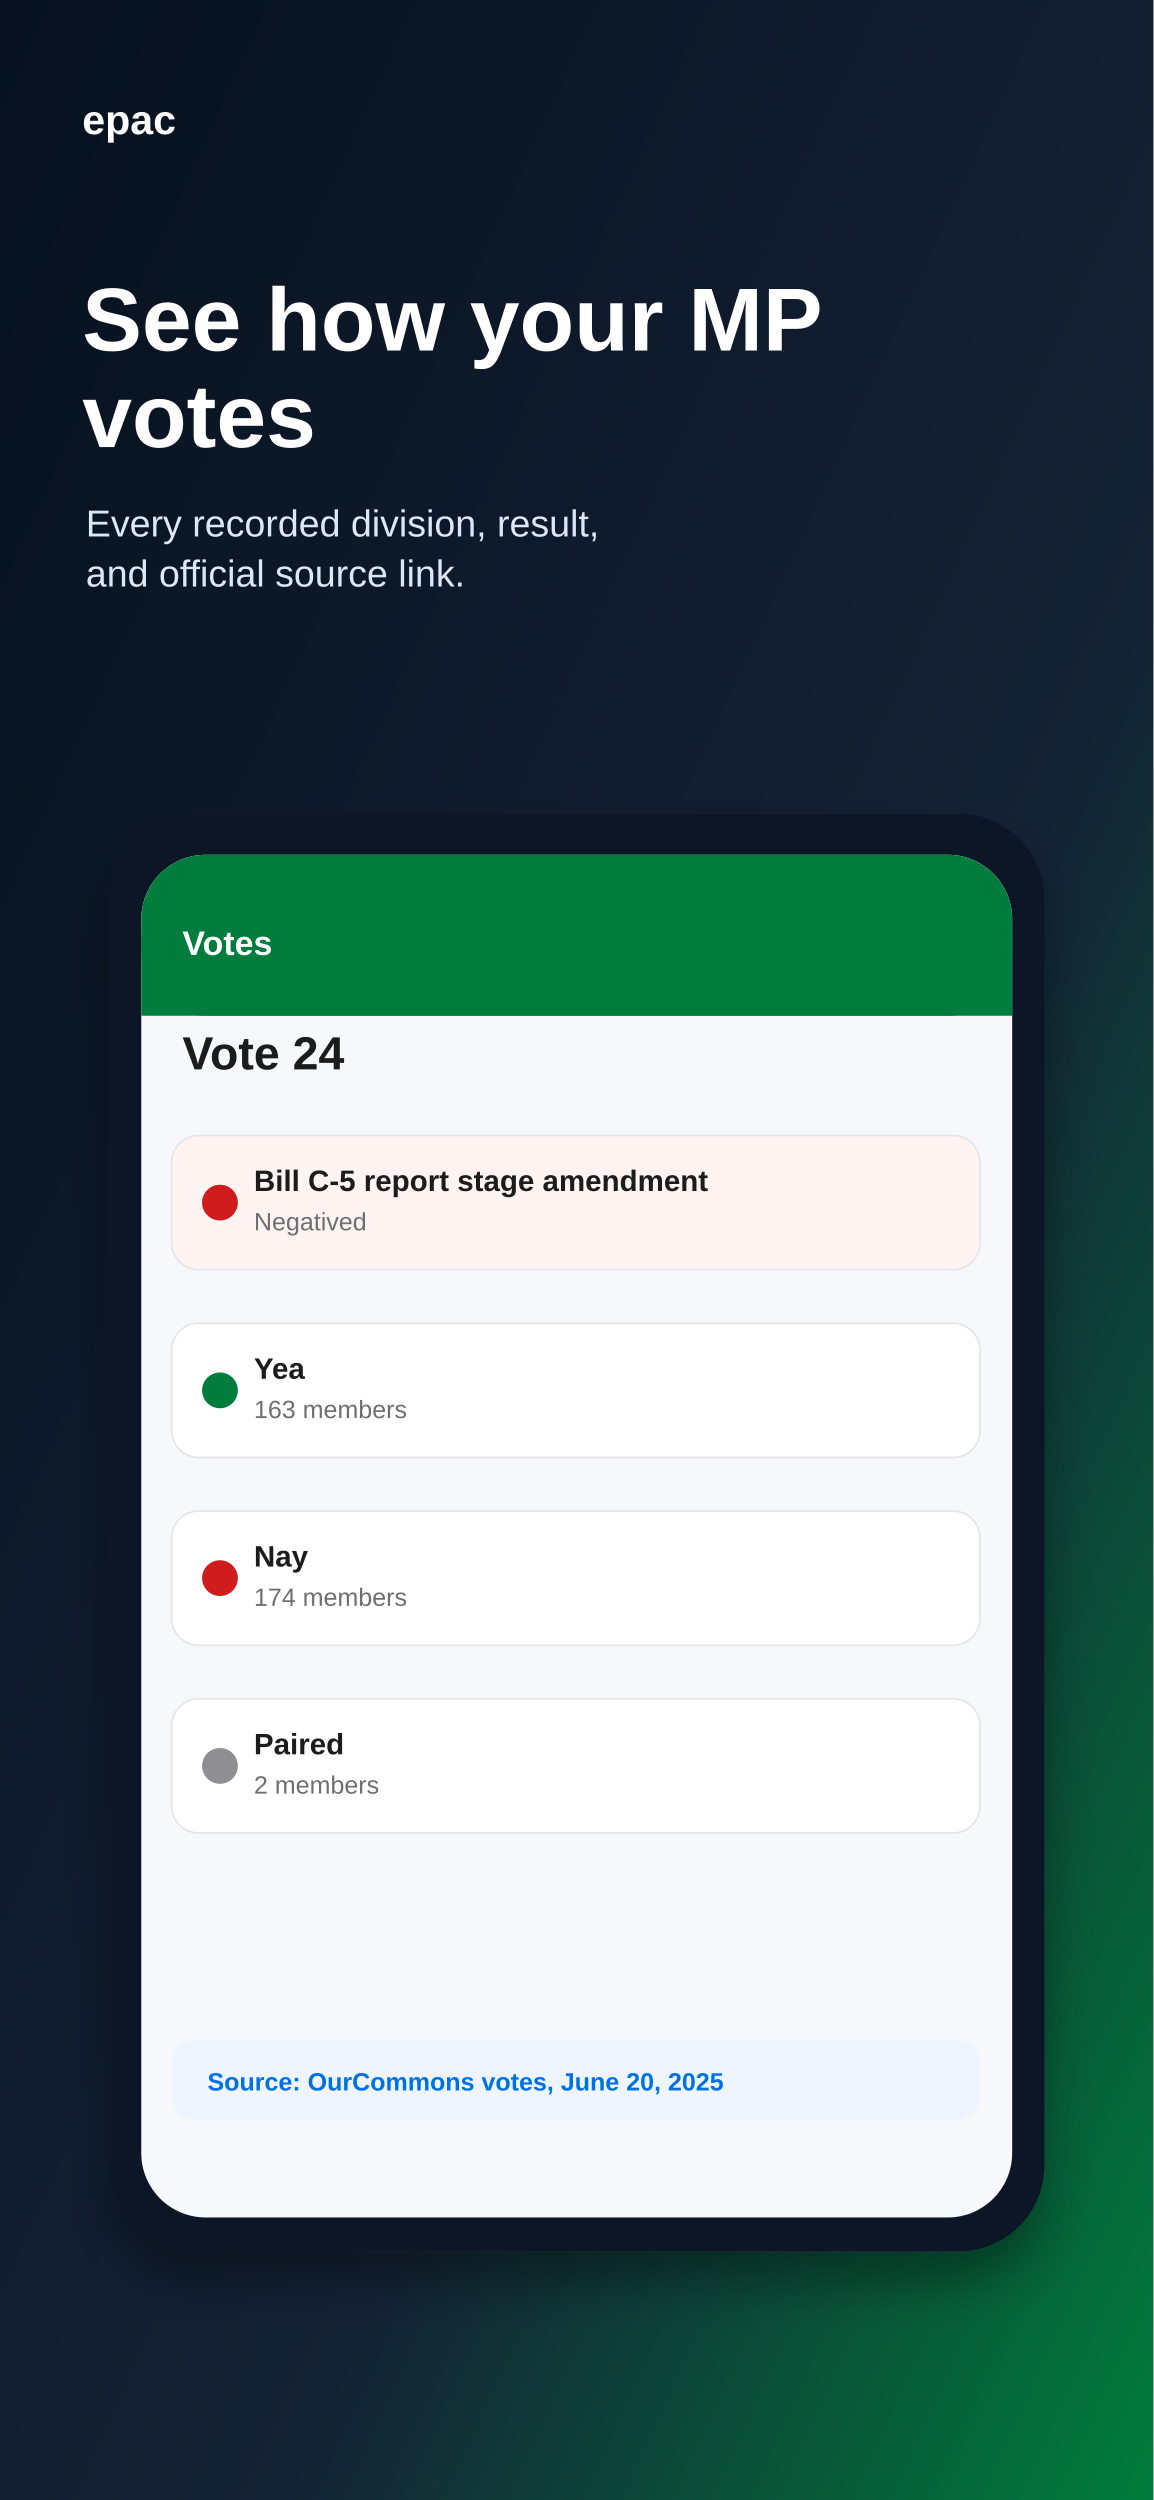
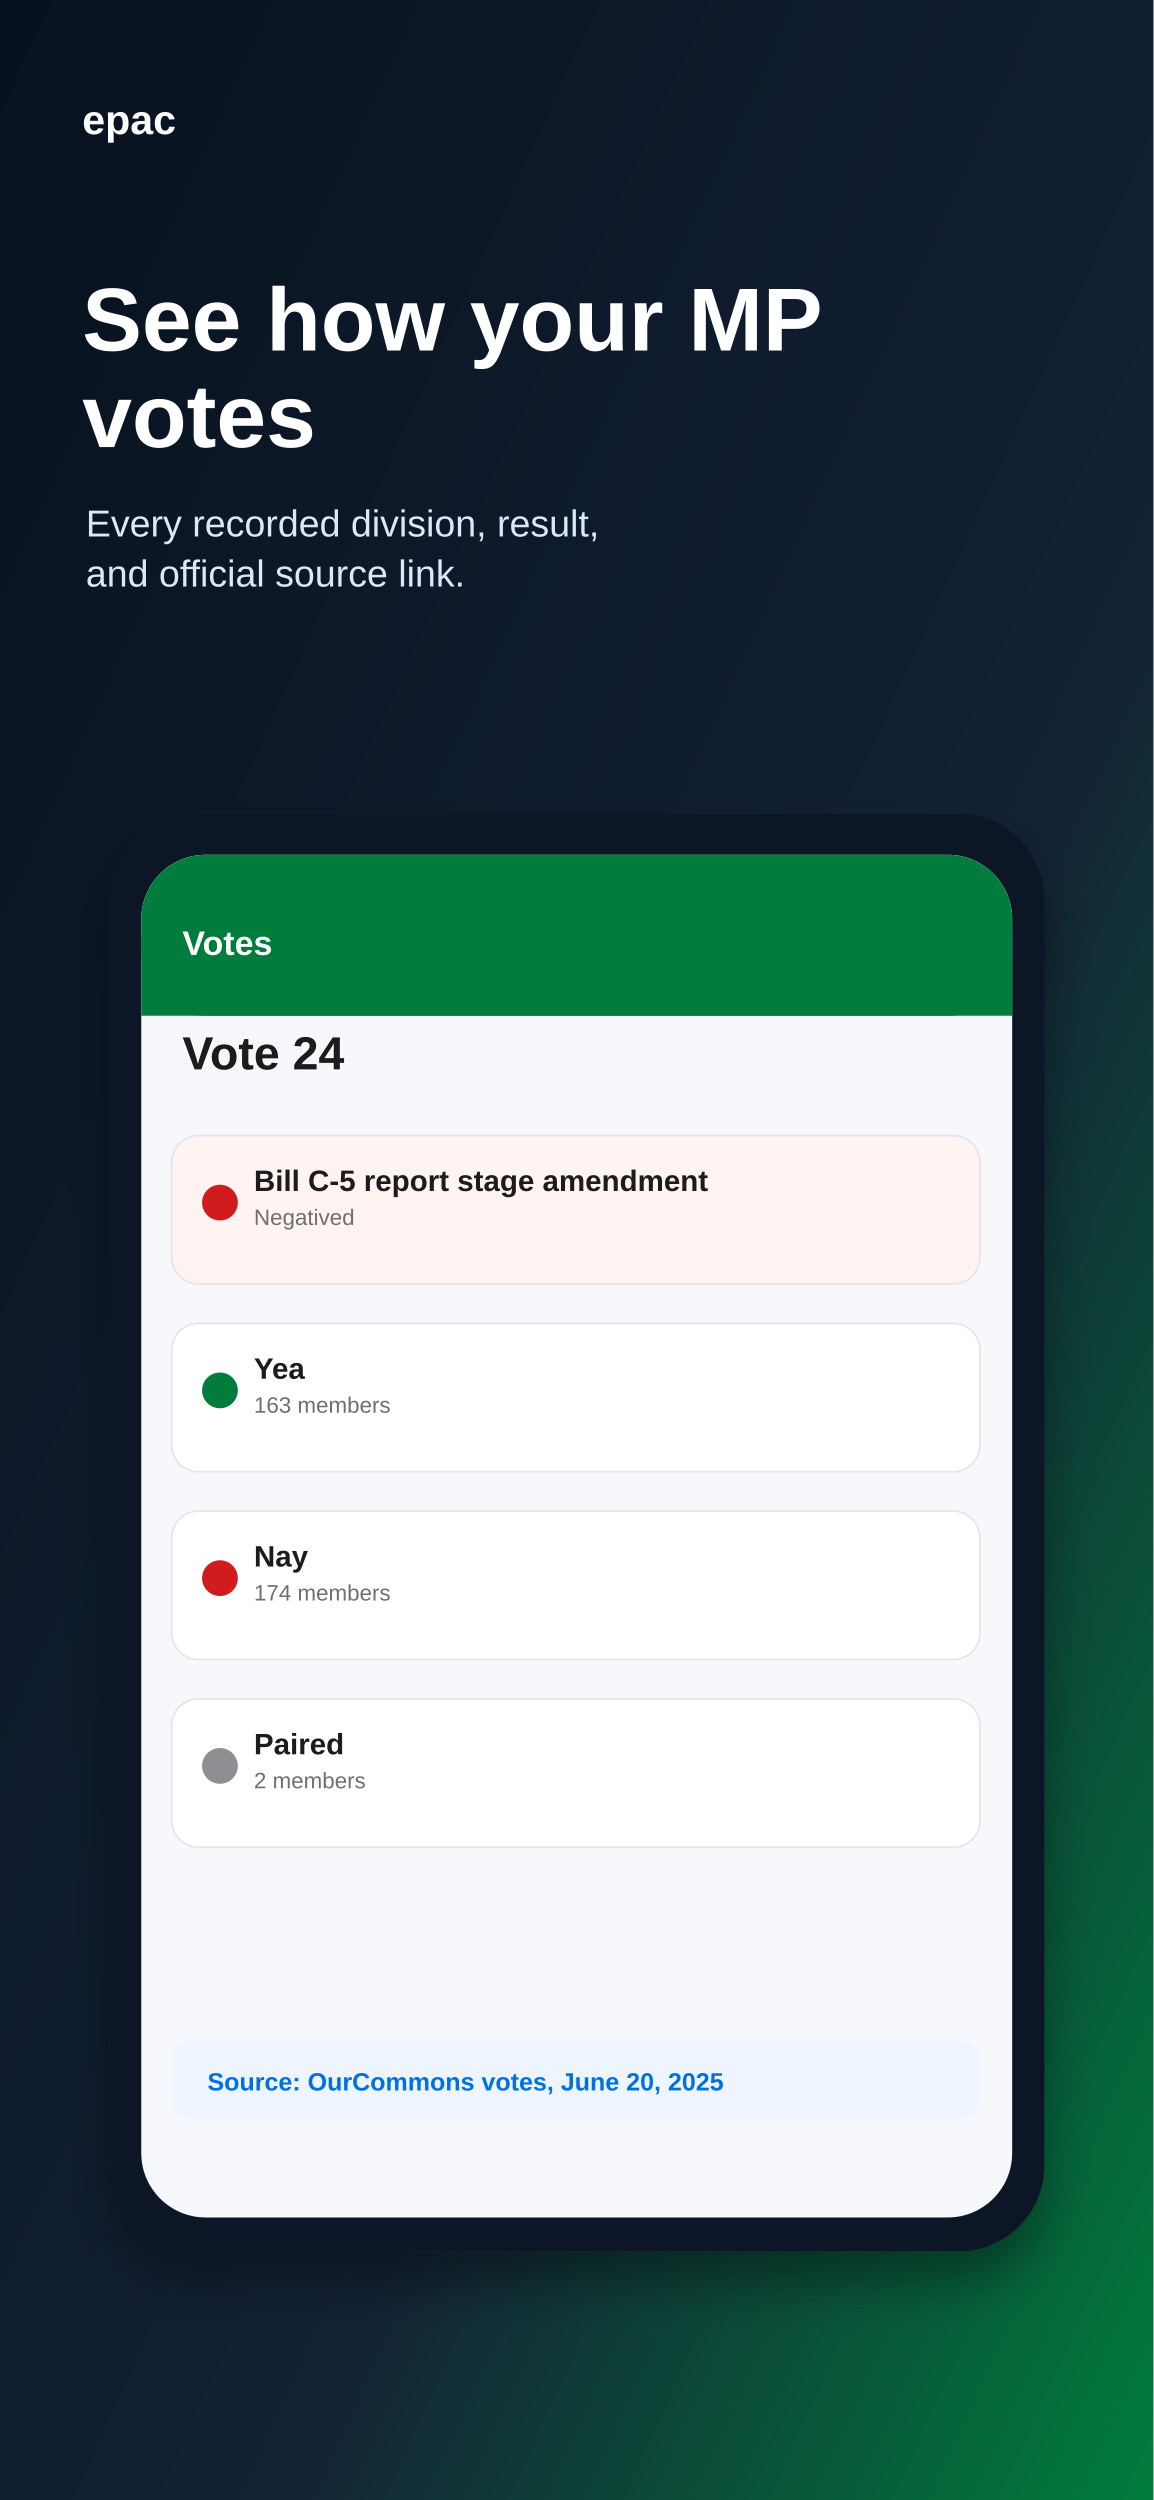
<svg xmlns="http://www.w3.org/2000/svg" width="1290" height="2796" viewBox="0 0 1290 2796">
  <defs>
    <linearGradient id="bg" x1="0" y1="0" x2="1" y2="1">
      <stop offset="0" stop-color="#07111F" />
      <stop offset="0.62" stop-color="#142235" />
      <stop offset="1" stop-color="#007D3C" />
    </linearGradient>
    <filter id="shadow" x="-18%" y="-18%" width="136%" height="136%">
      <feDropShadow dx="0" dy="34" stdDeviation="28" flood-color="#000000" flood-opacity="0.36" />
    </filter>
  </defs>
  <rect width="1290" height="2796" fill="url(#bg)" />
  <text x="92" y="150" font-family="Cooper Hewitt, Outfit, Helvetica Neue, Arial, sans-serif" font-size="46" font-weight="900" fill="#FFFFFF">epac</text>
  <text x="92" y="392" font-family="Outfit, Helvetica Neue, Arial, sans-serif" font-size="100" font-weight="900" fill="#FFFFFF">See how your MP</text>
  <text x="92" y="500" font-family="Outfit, Helvetica Neue, Arial, sans-serif" font-size="100" font-weight="900" fill="#FFFFFF">votes</text>
  <text x="96" y="600" font-family="Outfit, Helvetica Neue, Arial, sans-serif" font-size="42" font-weight="500" fill="#DCE8F8">Every recorded division, result,</text>
  <text x="96" y="656" font-family="Outfit, Helvetica Neue, Arial, sans-serif" font-size="42" font-weight="500" fill="#DCE8F8">and official source link.</text>
  <g filter="url(#shadow)">
    <rect x="122" y="910" width="1046" height="1608" rx="96" fill="#111827" />
    <rect x="158" y="956" width="974" height="1524" rx="72" fill="#F7F8FB" />
    <rect x="158" y="956" width="974" height="180" rx="72" fill="#007D3C" />
    <rect x="158" y="1046" width="974" height="90" fill="#007D3C" />
    <text x="204" y="1068" font-family="Helvetica Neue, Arial, sans-serif" font-size="38" font-weight="800" fill="#FFFFFF">Votes</text>
    <text x="204" y="1196" font-family="Helvetica Neue, Arial, sans-serif" font-size="52" font-weight="900" fill="#1C1C1E">Vote 24</text>
-     <rect x="192" y="1270" width="904" height="150" rx="30" fill="#FFF4F2" stroke="#E5E5EA" stroke-width="2" />
+     <rect x="192" y="1270" width="904" height="166" rx="30" fill="#FFF4F2" stroke="#E5E5EA" stroke-width="2" />
    <circle cx="246" cy="1345" r="20" fill="#D01D1D" />
    <text x="284" y="1332" font-family="Helvetica Neue, Arial, sans-serif" font-size="33" font-weight="800" fill="#1C1C1E">Bill C-5 report stage amendment</text>
-     <text x="284" y="1376" font-family="Helvetica Neue, Arial, sans-serif" font-size="28" font-weight="500" fill="#6E6E73">Negatived</text>
-     <rect x="192" y="1480" width="904" height="150" rx="30" fill="#FFFFFF" stroke="#E5E5EA" stroke-width="2" />
+     <text x="284" y="1370" font-family="Outfit, Helvetica Neue, Arial, sans-serif" font-size="25" font-weight="500" fill="#6E6E73">Negatived</text>
+     <rect x="192" y="1480" width="904" height="166" rx="30" fill="#FFFFFF" stroke="#E5E5EA" stroke-width="2" />
    <circle cx="246" cy="1555" r="20" fill="#007D3C" />
    <text x="284" y="1542" font-family="Helvetica Neue, Arial, sans-serif" font-size="33" font-weight="800" fill="#1C1C1E">Yea</text>
-     <text x="284" y="1586" font-family="Helvetica Neue, Arial, sans-serif" font-size="28" font-weight="500" fill="#6E6E73">163 members</text>
-     <rect x="192" y="1690" width="904" height="150" rx="30" fill="#FFFFFF" stroke="#E5E5EA" stroke-width="2" />
+     <text x="284" y="1580" font-family="Outfit, Helvetica Neue, Arial, sans-serif" font-size="25" font-weight="500" fill="#6E6E73">163 members</text>
+     <rect x="192" y="1690" width="904" height="166" rx="30" fill="#FFFFFF" stroke="#E5E5EA" stroke-width="2" />
    <circle cx="246" cy="1765" r="20" fill="#D01D1D" />
    <text x="284" y="1752" font-family="Helvetica Neue, Arial, sans-serif" font-size="33" font-weight="800" fill="#1C1C1E">Nay</text>
-     <text x="284" y="1796" font-family="Helvetica Neue, Arial, sans-serif" font-size="28" font-weight="500" fill="#6E6E73">174 members</text>
-     <rect x="192" y="1900" width="904" height="150" rx="30" fill="#FFFFFF" stroke="#E5E5EA" stroke-width="2" />
+     <text x="284" y="1790" font-family="Outfit, Helvetica Neue, Arial, sans-serif" font-size="25" font-weight="500" fill="#6E6E73">174 members</text>
+     <rect x="192" y="1900" width="904" height="166" rx="30" fill="#FFFFFF" stroke="#E5E5EA" stroke-width="2" />
    <circle cx="246" cy="1975" r="20" fill="#8E8E93" />
    <text x="284" y="1962" font-family="Helvetica Neue, Arial, sans-serif" font-size="33" font-weight="800" fill="#1C1C1E">Paired</text>
-     <text x="284" y="2006" font-family="Helvetica Neue, Arial, sans-serif" font-size="28" font-weight="500" fill="#6E6E73">2 members</text>
+     <text x="284" y="2000" font-family="Outfit, Helvetica Neue, Arial, sans-serif" font-size="25" font-weight="500" fill="#6E6E73">2 members</text>
    <rect x="192" y="2282" width="904" height="88" rx="24" fill="#EEF5FF" />
    <text x="232" y="2338" font-family="Helvetica Neue, Arial, sans-serif" font-size="28" font-weight="700" fill="#0071E3">Source: OurCommons votes, June 20, 2025</text>
  </g>
</svg>
